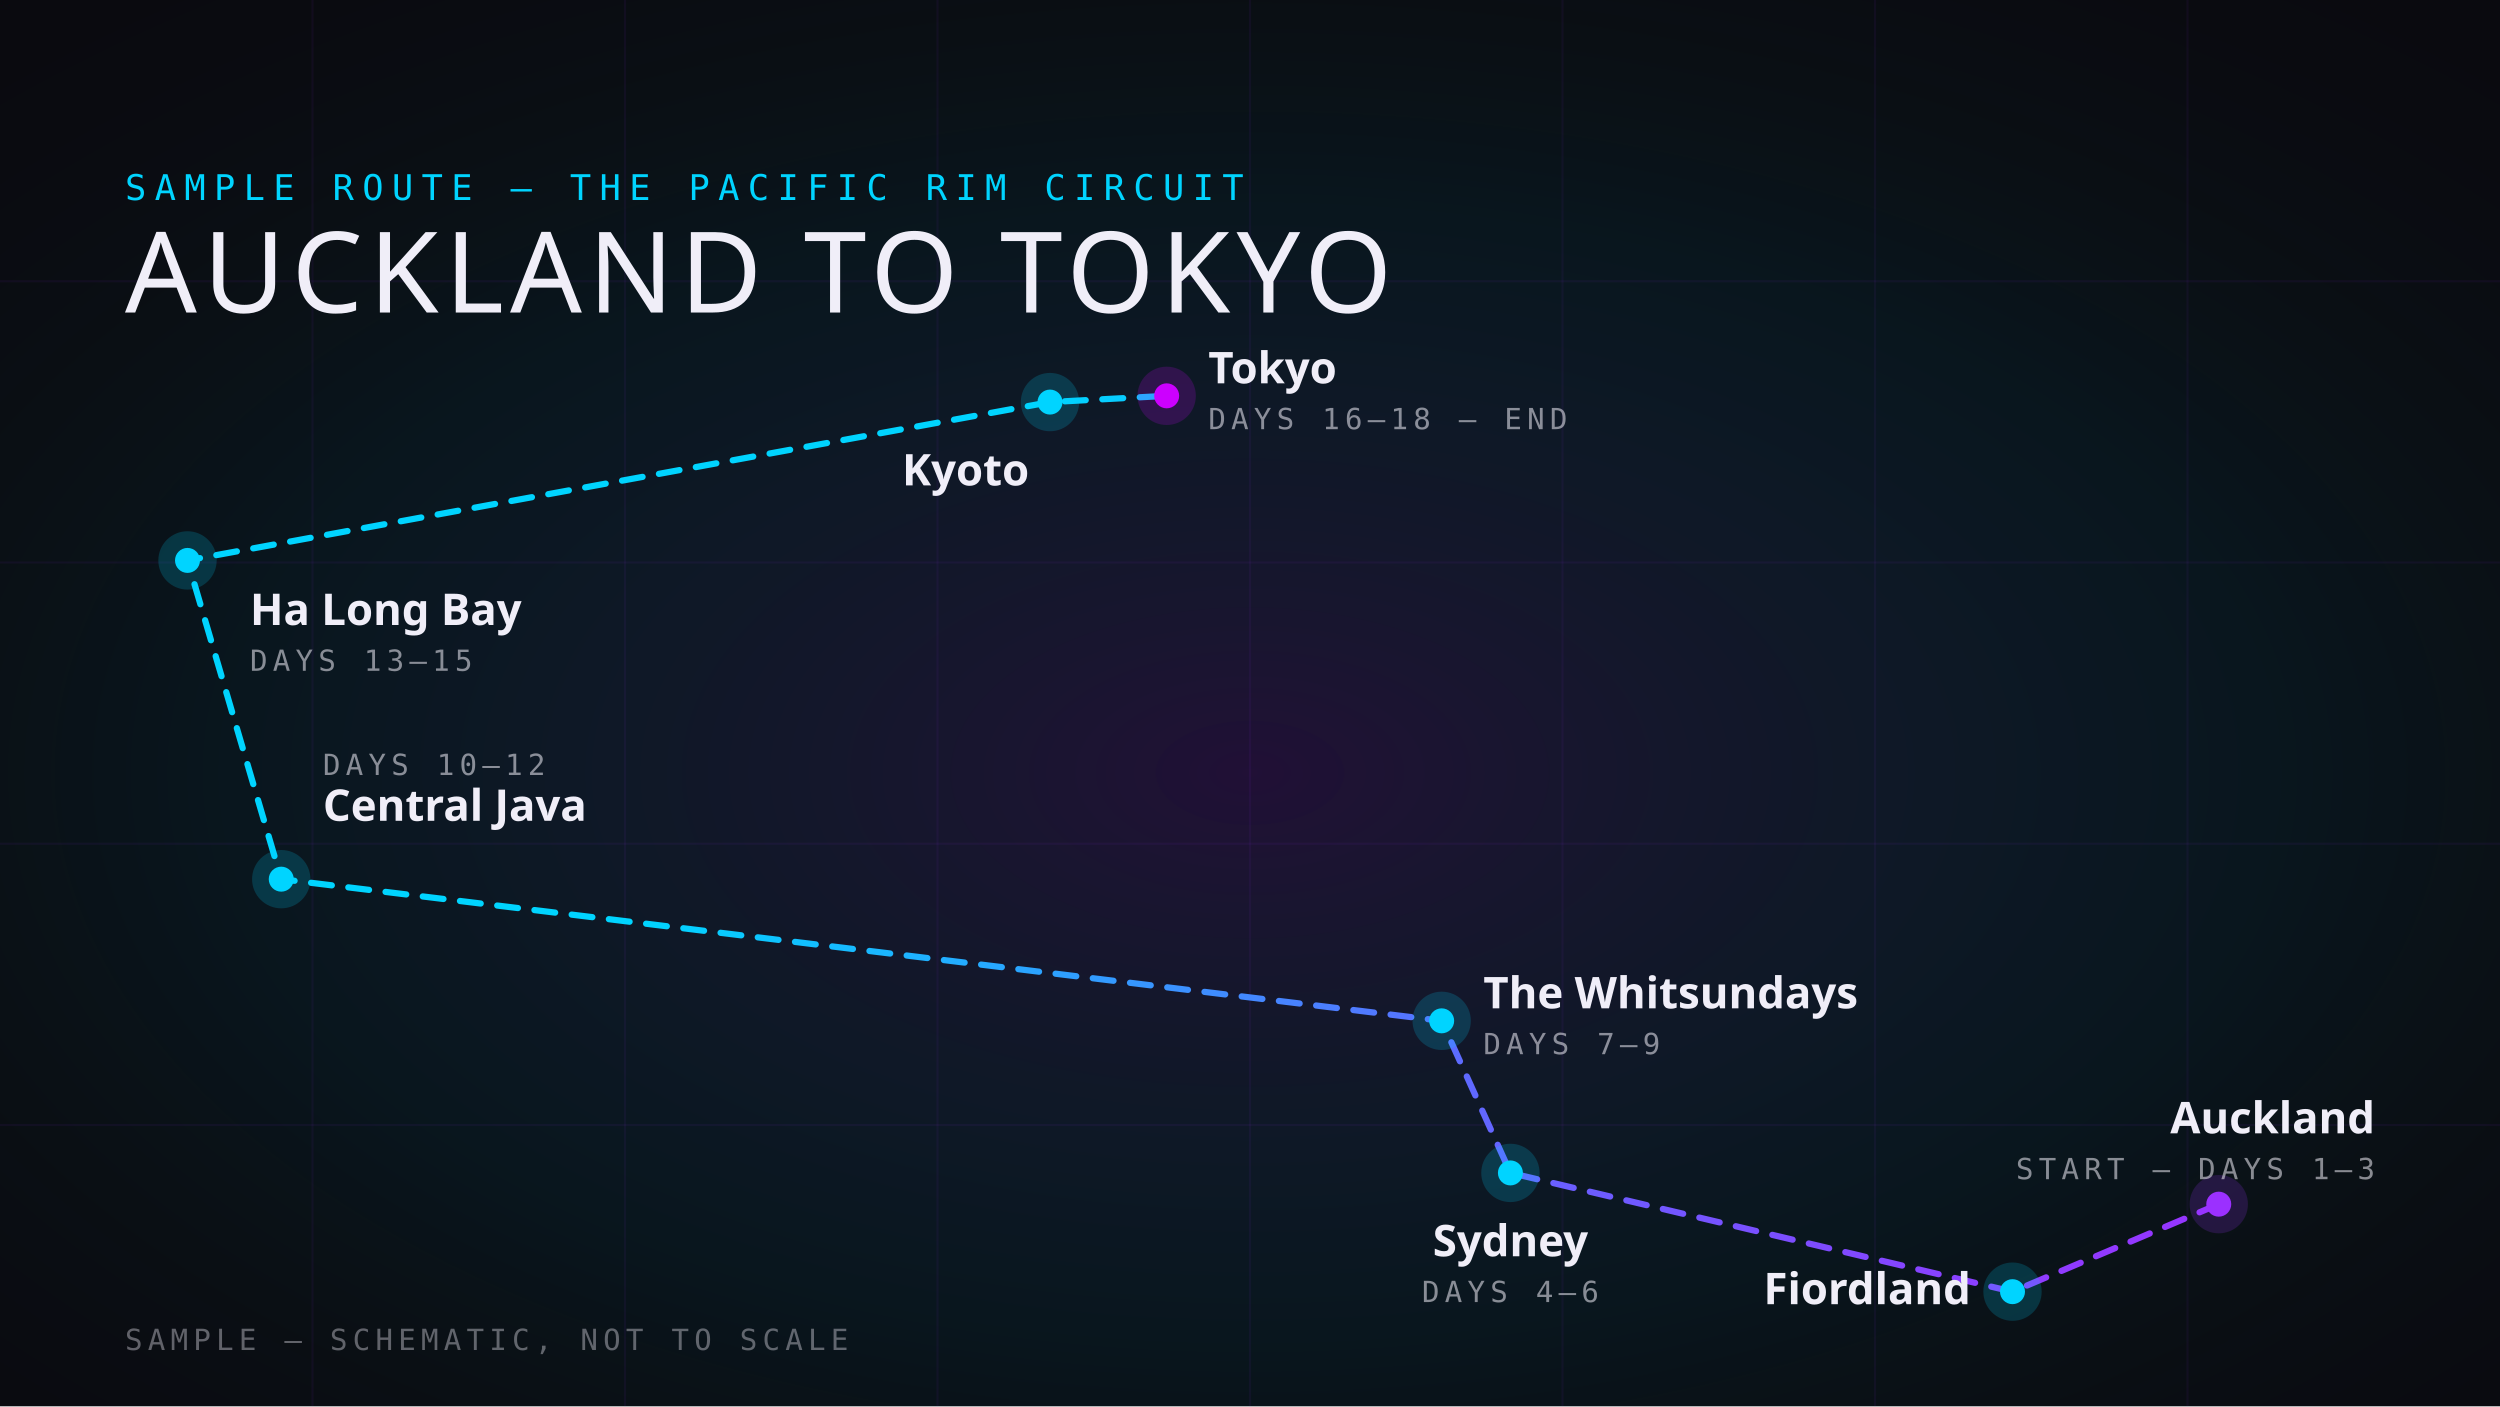
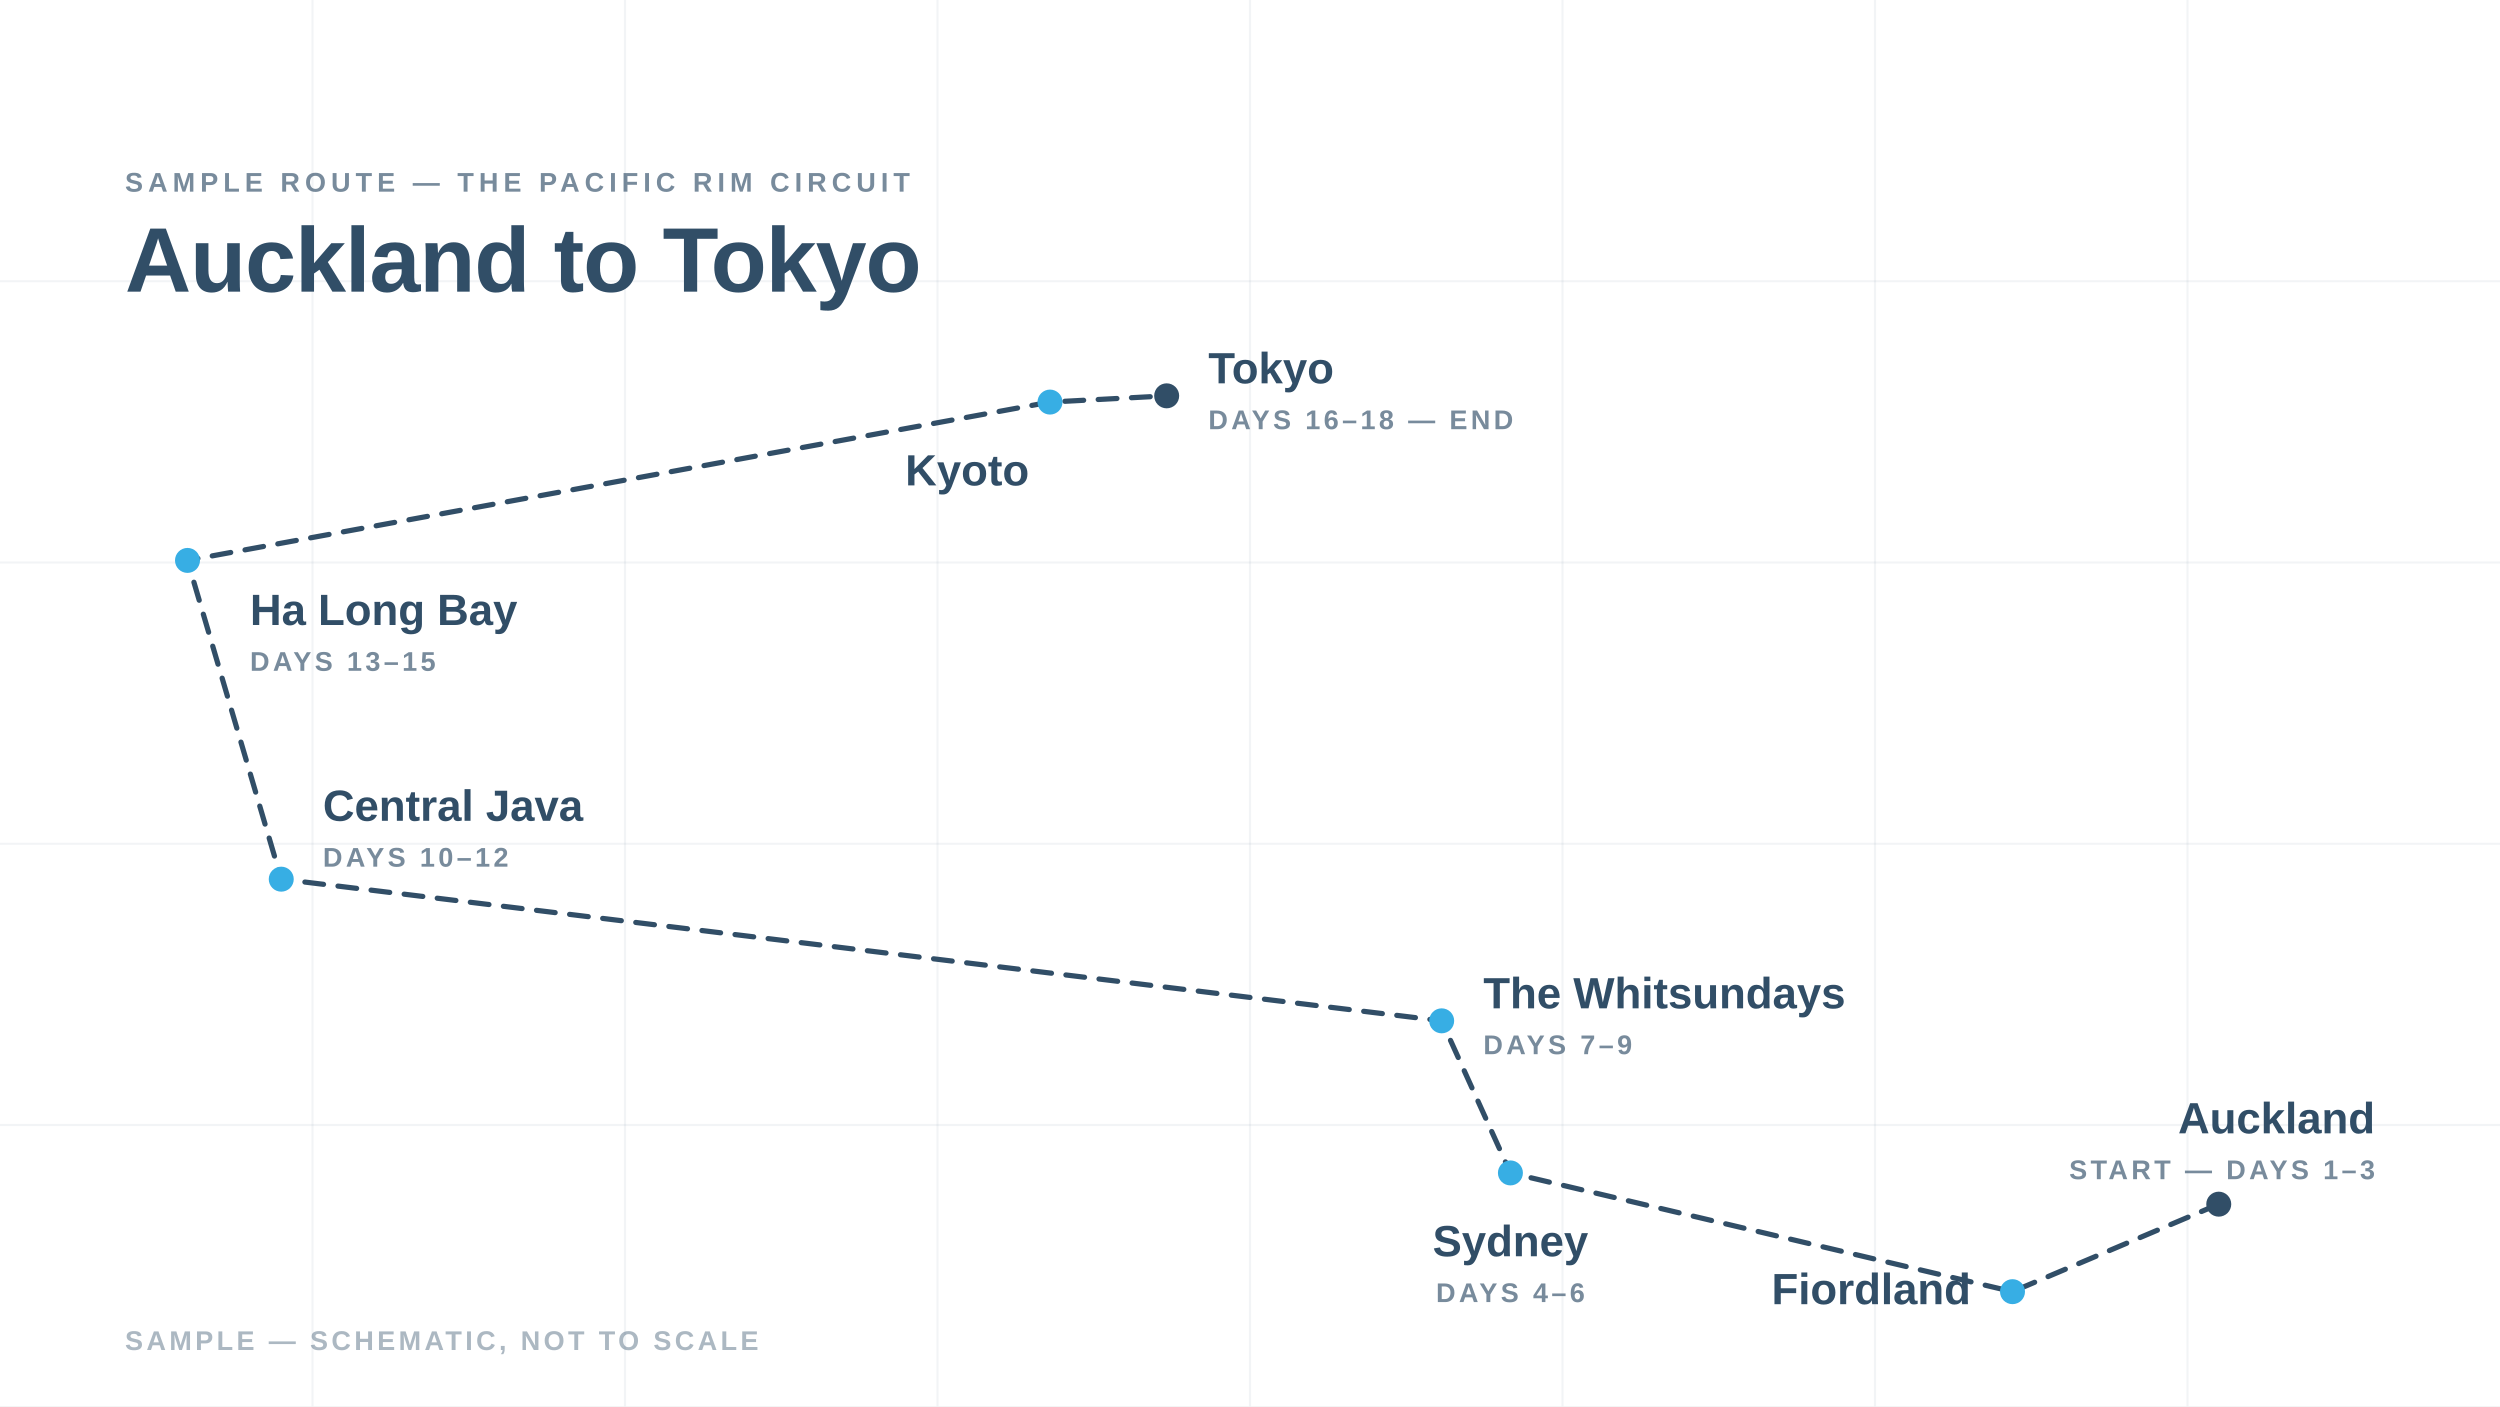
<svg xmlns="http://www.w3.org/2000/svg" viewBox="0 0 1200 675" role="img" aria-label="Sample schematic route map: Auckland to Fiordland, Sydney, the Whitsundays, Central Java, Ha Long Bay, Kyoto, and Tokyo">
-   <defs>
-     <linearGradient id="route" gradientUnits="userSpaceOnUse" x1="1065" y1="620" x2="504" y2="190">
-       <stop offset="0" stop-color="#9B30FF" />
-       <stop offset="0.5" stop-color="#5E6AFF" />
-       <stop offset="1" stop-color="#00D4FF" />
-     </linearGradient>
-     <radialGradient id="glow" cx="0.5" cy="0.55" r="0.75">
-       <stop offset="0" stop-color="#9B30FF" stop-opacity="0.16" />
-       <stop offset="0.55" stop-color="#00D4FF" stop-opacity="0.06" />
-       <stop offset="1" stop-color="#0A0A0F" stop-opacity="0" />
-     </radialGradient>
-   </defs>
-   <rect width="1200" height="675" fill="#0A0A0F" />
-   <rect width="1200" height="675" fill="url(#glow)" />
-   <g stroke="#9B30FF" stroke-opacity="0.06" stroke-width="1">
+   <rect width="1200" height="675" fill="#FFFFFF" />
+   <g stroke="rgba(49,78,103,0.06)" stroke-width="1">
    <line x1="150" y1="0" x2="150" y2="675" />
    <line x1="300" y1="0" x2="300" y2="675" />
    <line x1="450" y1="0" x2="450" y2="675" />
    <line x1="600" y1="0" x2="600" y2="675" />
    <line x1="750" y1="0" x2="750" y2="675" />
    <line x1="900" y1="0" x2="900" y2="675" />
    <line x1="1050" y1="0" x2="1050" y2="675" />
    <line x1="0" y1="135" x2="1200" y2="135" />
    <line x1="0" y1="270" x2="1200" y2="270" />
    <line x1="0" y1="405" x2="1200" y2="405" />
    <line x1="0" y1="540" x2="1200" y2="540" />
  </g>
-   <text x="60" y="96" font-family="'DM Mono',monospace" font-size="17" letter-spacing="4" fill="#00D4FF">SAMPLE ROUTE — THE PACIFIC RIM CIRCUIT</text>
-   <text x="60" y="150" font-family="'Bebas Neue','Arial Narrow',sans-serif" font-size="54" letter-spacing="3" fill="#F0EEF8">AUCKLAND TO TOKYO</text>
-   <path d="M1065,578 L966,620 L725,563 L692,490 L135,422 L90,269 L504,193 L560,190" fill="none" stroke="url(#route)" stroke-width="3" stroke-dasharray="10 8" stroke-linecap="round" stroke-linejoin="round" />
+   <text x="60" y="92" font-family="Arial, 'Helvetica Neue', sans-serif" font-size="13" font-weight="700" letter-spacing="2.4" fill="rgba(49,78,103,0.65)">SAMPLE ROUTE — THE PACIFIC RIM CIRCUIT</text>
+   <text x="60" y="140" font-family="Arial, 'Helvetica Neue', sans-serif" font-size="44" font-weight="900" letter-spacing="-0.5" fill="#314E67">Auckland to Tokyo</text>
+   <path d="M1065,578 L966,620 L725,563 L692,490 L135,422 L90,269 L504,193 L560,190" fill="none" stroke="#314E67" stroke-width="2.5" stroke-dasharray="9 7" stroke-linecap="round" stroke-linejoin="round" />
  <g>
-     <circle cx="1065" cy="578" r="14" fill="#9B30FF" opacity="0.18" />
-     <circle cx="1065" cy="578" r="6" fill="#9B30FF" />
-     <circle cx="966" cy="620" r="14" fill="#00D4FF" opacity="0.18" />
-     <circle cx="966" cy="620" r="6" fill="#00D4FF" />
-     <circle cx="725" cy="563" r="14" fill="#00D4FF" opacity="0.18" />
-     <circle cx="725" cy="563" r="6" fill="#00D4FF" />
-     <circle cx="692" cy="490" r="14" fill="#00D4FF" opacity="0.18" />
-     <circle cx="692" cy="490" r="6" fill="#00D4FF" />
-     <circle cx="135" cy="422" r="14" fill="#00D4FF" opacity="0.18" />
-     <circle cx="135" cy="422" r="6" fill="#00D4FF" />
-     <circle cx="90" cy="269" r="14" fill="#00D4FF" opacity="0.18" />
-     <circle cx="90" cy="269" r="6" fill="#00D4FF" />
-     <circle cx="504" cy="193" r="14" fill="#00D4FF" opacity="0.18" />
-     <circle cx="504" cy="193" r="6" fill="#00D4FF" />
-     <circle cx="560" cy="190" r="14" fill="#CC00FF" opacity="0.18" />
-     <circle cx="560" cy="190" r="6" fill="#CC00FF" />
+     <circle cx="1065" cy="578" r="6" fill="#314E67" />
+     <circle cx="966" cy="620" r="6" fill="#37AEE4" />
+     <circle cx="725" cy="563" r="6" fill="#37AEE4" />
+     <circle cx="692" cy="490" r="6" fill="#37AEE4" />
+     <circle cx="135" cy="422" r="6" fill="#37AEE4" />
+     <circle cx="90" cy="269" r="6" fill="#37AEE4" />
+     <circle cx="504" cy="193" r="6" fill="#37AEE4" />
+     <circle cx="560" cy="190" r="6" fill="#314E67" />
  </g>
-   <g font-family="'Space Grotesk',sans-serif" font-size="21" font-weight="600" fill="#F0EEF8">
+   <g font-family="Arial, 'Helvetica Neue', sans-serif" font-size="21" font-weight="700" fill="#314E67">
    <text x="1140" y="544" text-anchor="end">Auckland</text>
    <text x="946" y="626" text-anchor="end">Fiordland</text>
    <text x="725" y="603" text-anchor="middle">Sydney</text>
    <text x="712" y="484">The Whitsundays</text>
    <text x="155" y="394">Central Java</text>
    <text x="120" y="300">Ha Long Bay</text>
    <text x="494" y="233" text-anchor="end">Kyoto</text>
    <text x="580" y="184">Tokyo</text>
  </g>
-   <g font-family="'DM Mono',monospace" font-size="14" letter-spacing="2.5" fill="rgba(240,238,248,0.55)">
+   <g font-family="Arial, 'Helvetica Neue', sans-serif" font-size="13" font-weight="700" letter-spacing="1.6" fill="rgba(49,78,103,0.65)">
    <text x="1140" y="566" text-anchor="end">START — DAYS 1–3</text>
    <text x="725" y="625" text-anchor="middle">DAYS 4–6</text>
    <text x="712" y="506">DAYS 7–9</text>
-     <text x="155" y="372">DAYS 10–12</text>
+     <text x="155" y="416">DAYS 10–12</text>
    <text x="120" y="322">DAYS 13–15</text>
    <text x="580" y="206">DAYS 16–18 — END</text>
  </g>
-   <text x="60" y="648" font-family="'DM Mono',monospace" font-size="14" letter-spacing="2.5" fill="rgba(240,238,248,0.38)">SAMPLE — SCHEMATIC, NOT TO SCALE</text>
+   <text x="60" y="648" font-family="Arial, 'Helvetica Neue', sans-serif" font-size="13" font-weight="700" letter-spacing="1.6" fill="rgba(49,78,103,0.40)">SAMPLE — SCHEMATIC, NOT TO SCALE</text>
</svg>
